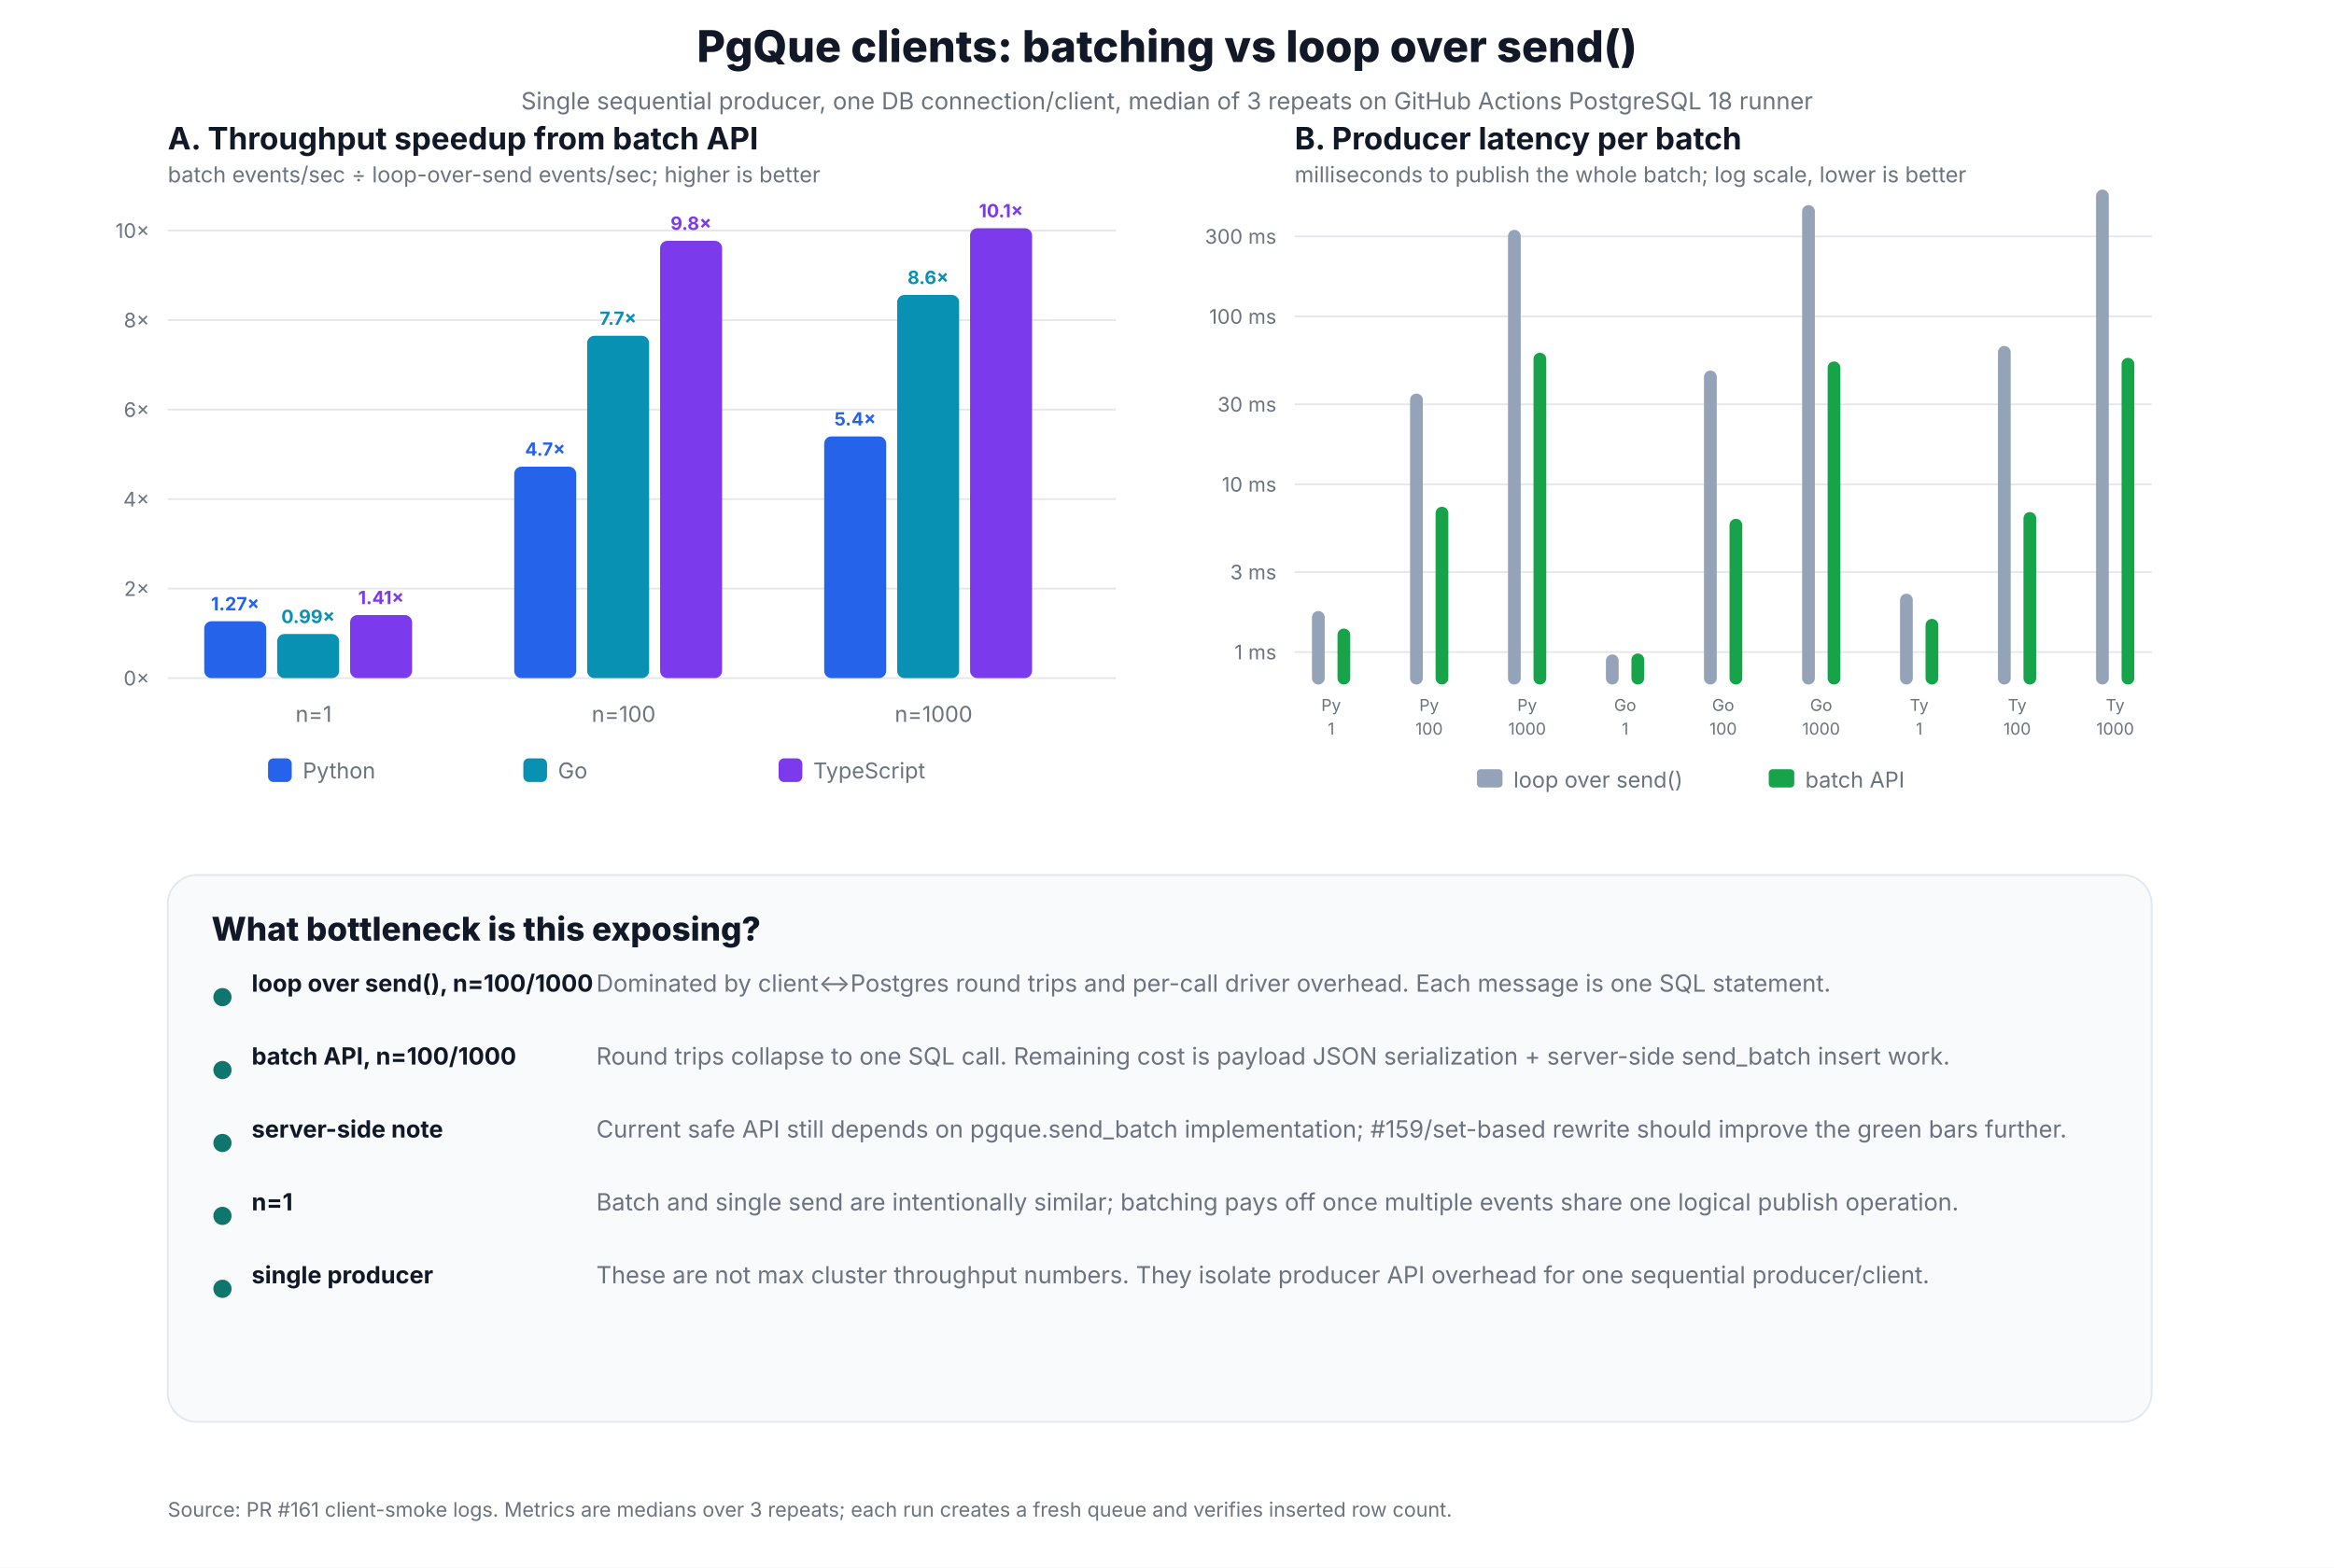
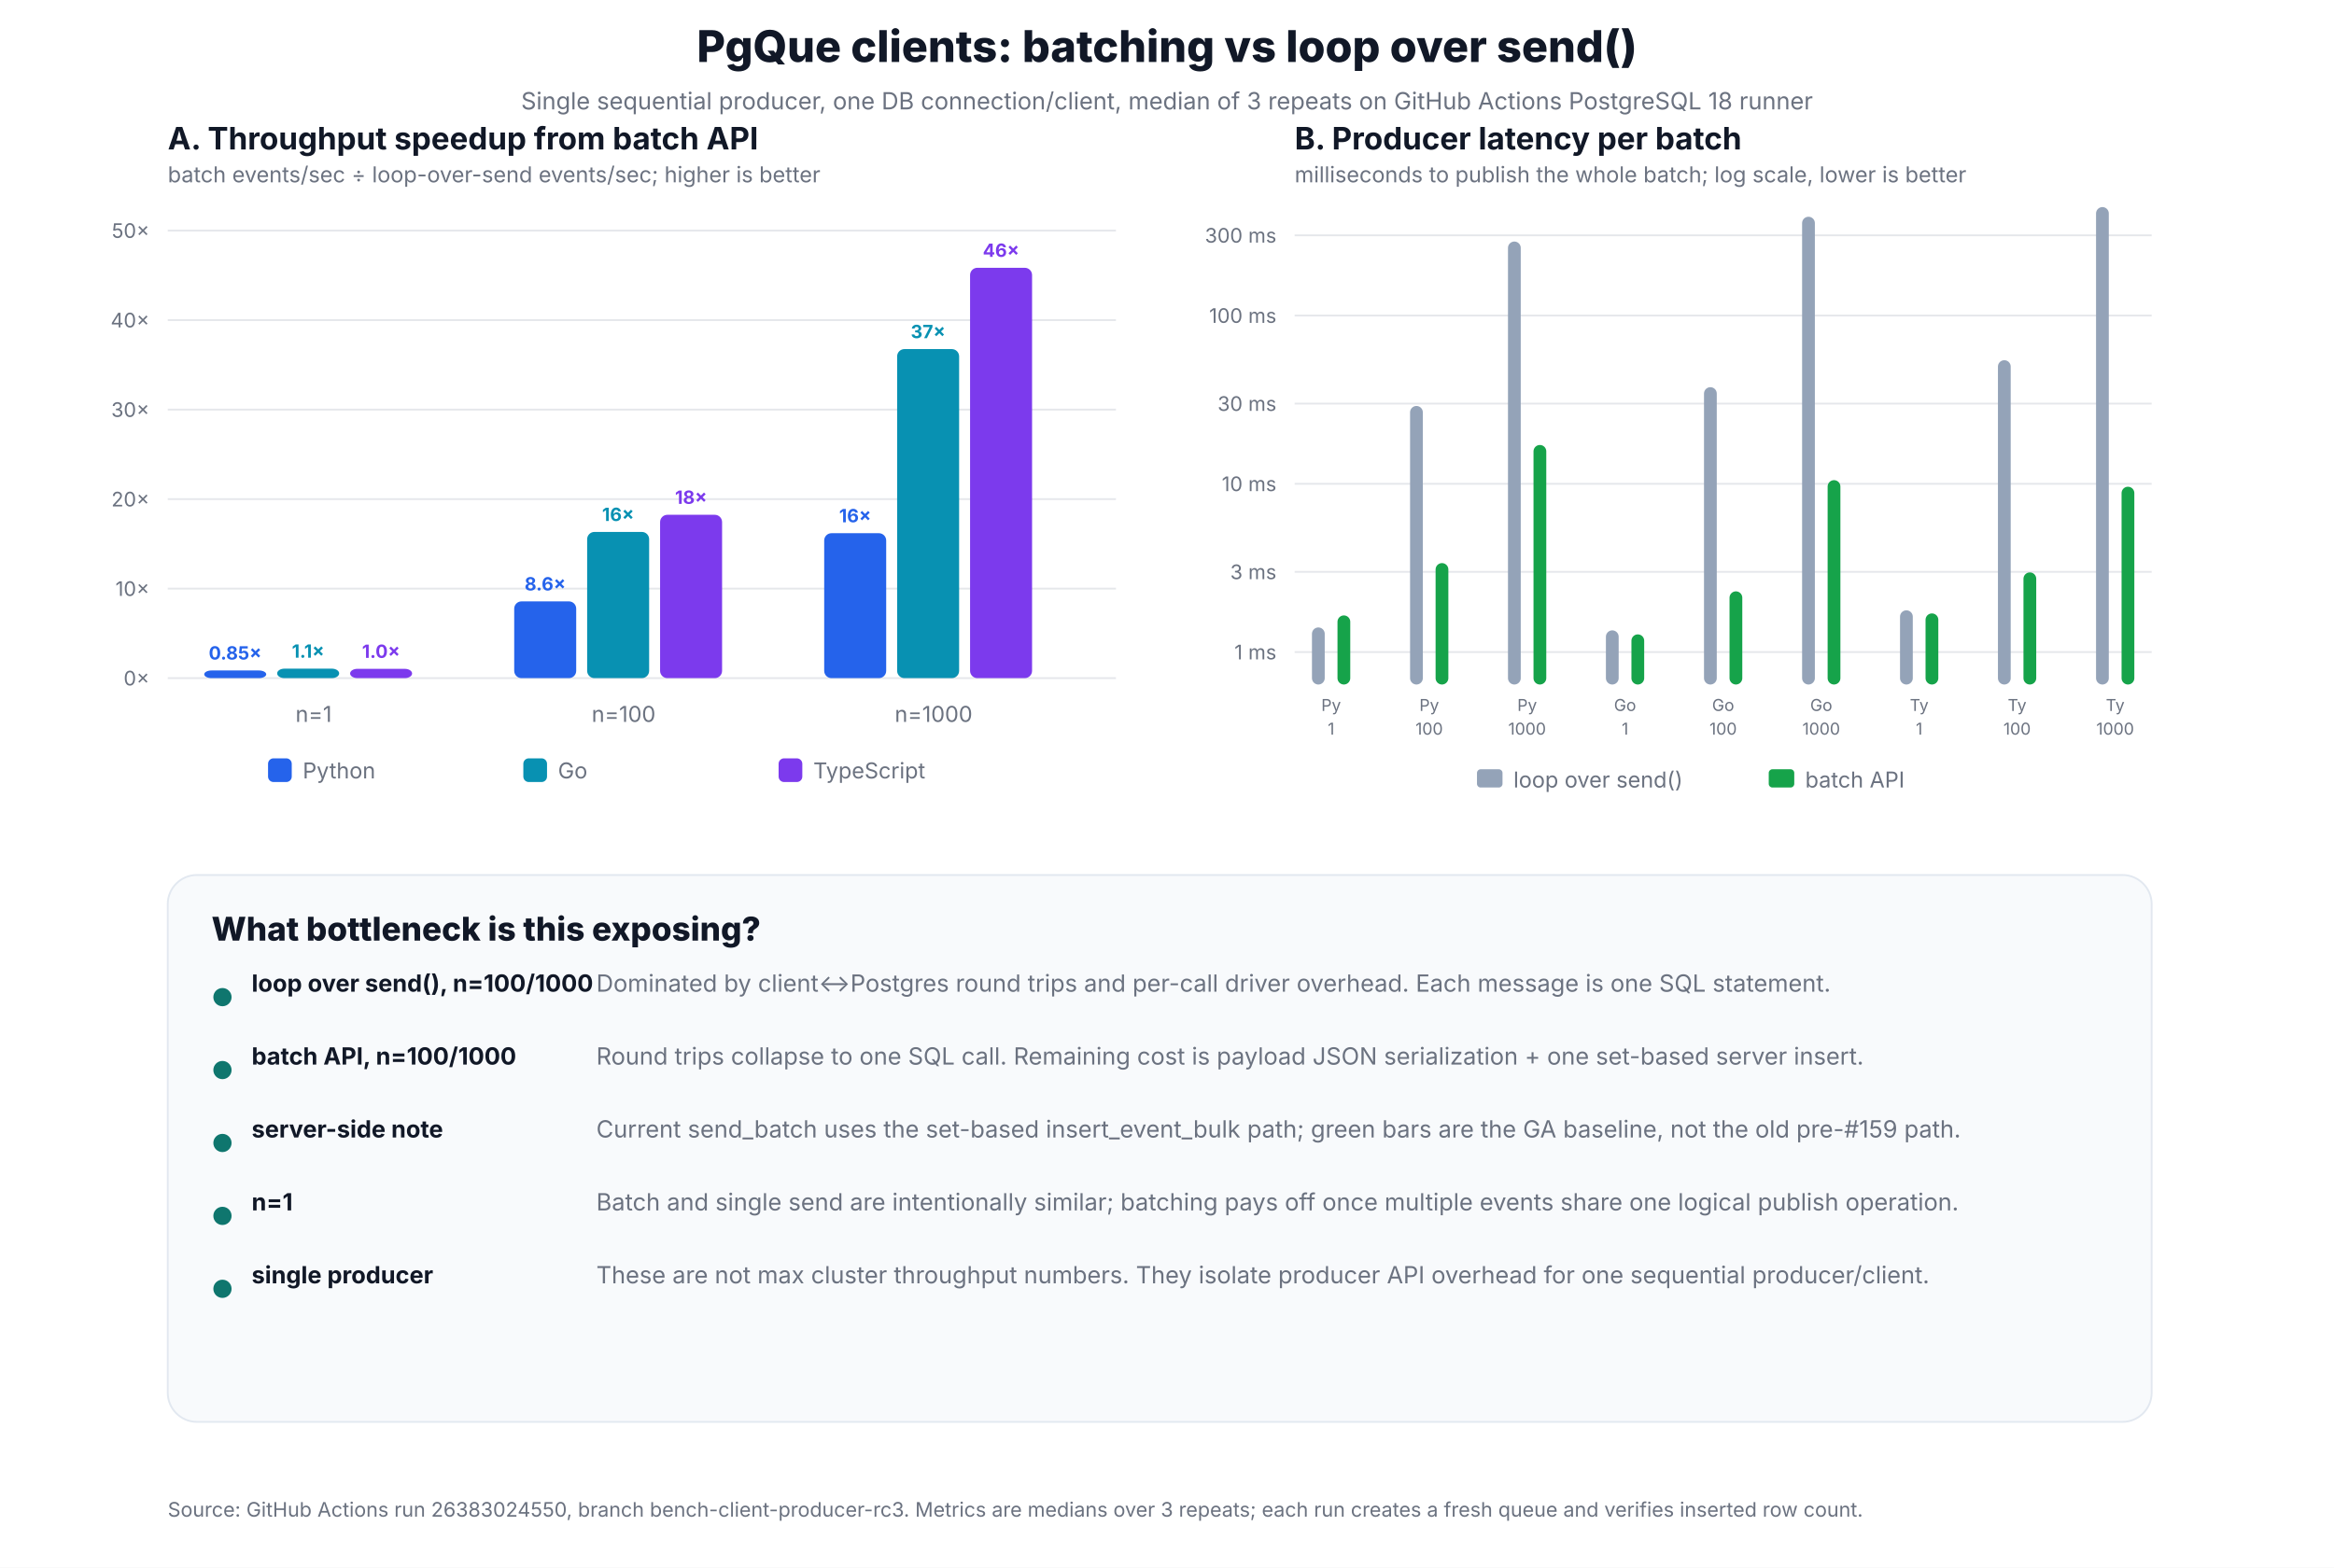
<svg xmlns="http://www.w3.org/2000/svg" width="1280" height="860" viewBox="0 0 1280 860">
-   <rect width="100%" height="100%" fill="#ffffff" />
-   <text x="640.0" y="34" text-anchor="middle" font-family="Inter,Arial,sans-serif" font-size="24" font-weight="800" fill="#111827">PgQue clients: batching vs loop over send()</text>
-   <text x="640.0" y="60" text-anchor="middle" font-family="Inter,Arial,sans-serif" font-size="13" fill="#6b7280">Single sequential producer, one DB connection/client, median of 3 repeats on GitHub Actions PostgreSQL 18 runner</text>
-   <text x="92" y="82" font-family="Inter,Arial,sans-serif" font-size="17" font-weight="700" fill="#111827">A. Throughput speedup from batch API</text>
+   <rect x="0" y="0" width="100%" height="100%" fill="#ffffff" rx="0" />
+   <text x="640" y="34" font-family="Inter,Arial,sans-serif" font-size="24" fill="#111827" text-anchor="middle" font-weight="800">PgQue clients: batching vs loop over send()</text>
+   <text x="640" y="60" font-family="Inter,Arial,sans-serif" font-size="13" fill="#6b7280" text-anchor="middle">Single sequential producer, one DB connection/client, median of 3 repeats on GitHub Actions PostgreSQL 18 runner</text>
+   <text x="92" y="82" font-family="Inter,Arial,sans-serif" font-size="17" fill="#111827" font-weight="700">A. Throughput speedup from batch API</text>
  <text x="92" y="100" font-family="Inter,Arial,sans-serif" font-size="12" fill="#6b7280">batch events/sec ÷ loop-over-send events/sec; higher is better</text>
  <line x1="92" y1="372.0" x2="612" y2="372.0" stroke="#e5e7eb" />
-   <text x="82" y="376.0" text-anchor="end" font-family="Inter,Arial,sans-serif" font-size="11" fill="#6b7280">0×</text>
+   <text x="82" y="376.0" font-family="Inter,Arial,sans-serif" font-size="11" fill="#6b7280" text-anchor="end">0×</text>
  <line x1="92" y1="322.9" x2="612" y2="322.9" stroke="#e5e7eb" />
-   <text x="82" y="326.9" text-anchor="end" font-family="Inter,Arial,sans-serif" font-size="11" fill="#6b7280">2×</text>
+   <text x="82" y="326.9" font-family="Inter,Arial,sans-serif" font-size="11" fill="#6b7280" text-anchor="end">10×</text>
  <line x1="92" y1="273.8" x2="612" y2="273.8" stroke="#e5e7eb" />
-   <text x="82" y="277.8" text-anchor="end" font-family="Inter,Arial,sans-serif" font-size="11" fill="#6b7280">4×</text>
+   <text x="82" y="277.8" font-family="Inter,Arial,sans-serif" font-size="11" fill="#6b7280" text-anchor="end">20×</text>
  <line x1="92" y1="224.7" x2="612" y2="224.7" stroke="#e5e7eb" />
-   <text x="82" y="228.7" text-anchor="end" font-family="Inter,Arial,sans-serif" font-size="11" fill="#6b7280">6×</text>
+   <text x="82" y="228.7" font-family="Inter,Arial,sans-serif" font-size="11" fill="#6b7280" text-anchor="end">30×</text>
  <line x1="92" y1="175.6" x2="612" y2="175.6" stroke="#e5e7eb" />
-   <text x="82" y="179.6" text-anchor="end" font-family="Inter,Arial,sans-serif" font-size="11" fill="#6b7280">8×</text>
+   <text x="82" y="179.6" font-family="Inter,Arial,sans-serif" font-size="11" fill="#6b7280" text-anchor="end">40×</text>
  <line x1="92" y1="126.5" x2="612" y2="126.5" stroke="#e5e7eb" />
-   <text x="82" y="130.5" text-anchor="end" font-family="Inter,Arial,sans-serif" font-size="11" fill="#6b7280">10×</text>
-   <text x="172" y="396" text-anchor="middle" font-family="Inter,Arial,sans-serif" font-size="12" fill="#6b7280">n=1</text>
-   <rect x="112.0" y="340.8" width="34" height="31.2" fill="#2563eb" rx="4" />
-   <text x="129.0" y="334.8" text-anchor="middle" font-family="Inter,Arial,sans-serif" font-size="10" font-weight="700" fill="#2563eb">1.27×</text>
-   <rect x="152.0" y="347.8" width="34" height="24.2" fill="#0891b2" rx="4" />
-   <text x="169.0" y="341.8" text-anchor="middle" font-family="Inter,Arial,sans-serif" font-size="10" font-weight="700" fill="#0891b2">0.99×</text>
-   <rect x="192.0" y="337.4" width="34" height="34.6" fill="#7c3aed" rx="4" />
-   <text x="209.0" y="331.4" text-anchor="middle" font-family="Inter,Arial,sans-serif" font-size="10" font-weight="700" fill="#7c3aed">1.41×</text>
-   <text x="342" y="396" text-anchor="middle" font-family="Inter,Arial,sans-serif" font-size="12" fill="#6b7280">n=100</text>
-   <rect x="282.0" y="256.0" width="34" height="116.0" fill="#2563eb" rx="4" />
-   <text x="299.0" y="250.0" text-anchor="middle" font-family="Inter,Arial,sans-serif" font-size="10" font-weight="700" fill="#2563eb">4.7×</text>
-   <rect x="322.0" y="184.2" width="34" height="187.8" fill="#0891b2" rx="4" />
-   <text x="339.0" y="178.2" text-anchor="middle" font-family="Inter,Arial,sans-serif" font-size="10" font-weight="700" fill="#0891b2">7.7×</text>
-   <rect x="362.0" y="132.1" width="34" height="239.9" fill="#7c3aed" rx="4" />
-   <text x="379.0" y="126.1" text-anchor="middle" font-family="Inter,Arial,sans-serif" font-size="10" font-weight="700" fill="#7c3aed">9.8×</text>
-   <text x="512" y="396" text-anchor="middle" font-family="Inter,Arial,sans-serif" font-size="12" fill="#6b7280">n=1000</text>
-   <rect x="452.0" y="239.4" width="34" height="132.6" fill="#2563eb" rx="4" />
-   <text x="469.0" y="233.4" text-anchor="middle" font-family="Inter,Arial,sans-serif" font-size="10" font-weight="700" fill="#2563eb">5.4×</text>
-   <rect x="492.0" y="161.8" width="34" height="210.2" fill="#0891b2" rx="4" />
-   <text x="509.0" y="155.8" text-anchor="middle" font-family="Inter,Arial,sans-serif" font-size="10" font-weight="700" fill="#0891b2">8.6×</text>
-   <rect x="532.0" y="125.2" width="34" height="246.8" fill="#7c3aed" rx="4" />
-   <text x="549.0" y="119.2" text-anchor="middle" font-family="Inter,Arial,sans-serif" font-size="10" font-weight="700" fill="#7c3aed">10.1×</text>
+   <text x="82" y="130.5" font-family="Inter,Arial,sans-serif" font-size="11" fill="#6b7280" text-anchor="end">50×</text>
+   <text x="172" y="396" font-family="Inter,Arial,sans-serif" font-size="12" fill="#6b7280" text-anchor="middle">n=1</text>
+   <rect x="112.0" y="367.8" width="34" height="4.2" fill="#2563eb" rx="4" />
+   <text x="129.0" y="361.8" font-family="Inter,Arial,sans-serif" font-size="10" fill="#2563eb" text-anchor="middle" font-weight="700">0.85×</text>
+   <rect x="152.0" y="366.8" width="34" height="5.2" fill="#0891b2" rx="4" />
+   <text x="169.0" y="360.8" font-family="Inter,Arial,sans-serif" font-size="10" fill="#0891b2" text-anchor="middle" font-weight="700">1.1×</text>
+   <rect x="192.0" y="366.9" width="34" height="5.1" fill="#7c3aed" rx="4" />
+   <text x="209.0" y="360.9" font-family="Inter,Arial,sans-serif" font-size="10" fill="#7c3aed" text-anchor="middle" font-weight="700">1.0×</text>
+   <text x="342" y="396" font-family="Inter,Arial,sans-serif" font-size="12" fill="#6b7280" text-anchor="middle">n=100</text>
+   <rect x="282.0" y="329.9" width="34" height="42.1" fill="#2563eb" rx="4" />
+   <text x="299.0" y="323.9" font-family="Inter,Arial,sans-serif" font-size="10" fill="#2563eb" text-anchor="middle" font-weight="700">8.6×</text>
+   <rect x="322.0" y="291.8" width="34" height="80.2" fill="#0891b2" rx="4" />
+   <text x="339.0" y="285.8" font-family="Inter,Arial,sans-serif" font-size="10" fill="#0891b2" text-anchor="middle" font-weight="700">16×</text>
+   <rect x="362.0" y="282.4" width="34" height="89.6" fill="#7c3aed" rx="4" />
+   <text x="379.0" y="276.4" font-family="Inter,Arial,sans-serif" font-size="10" fill="#7c3aed" text-anchor="middle" font-weight="700">18×</text>
+   <text x="512" y="396" font-family="Inter,Arial,sans-serif" font-size="12" fill="#6b7280" text-anchor="middle">n=1000</text>
+   <rect x="452.0" y="292.5" width="34" height="79.5" fill="#2563eb" rx="4" />
+   <text x="469.0" y="286.5" font-family="Inter,Arial,sans-serif" font-size="10" fill="#2563eb" text-anchor="middle" font-weight="700">16×</text>
+   <rect x="492.0" y="191.5" width="34" height="180.5" fill="#0891b2" rx="4" />
+   <text x="509.0" y="185.5" font-family="Inter,Arial,sans-serif" font-size="10" fill="#0891b2" text-anchor="middle" font-weight="700">37×</text>
+   <rect x="532.0" y="146.9" width="34" height="225.1" fill="#7c3aed" rx="4" />
+   <text x="549.0" y="140.9" font-family="Inter,Arial,sans-serif" font-size="10" fill="#7c3aed" text-anchor="middle" font-weight="700">46×</text>
  <rect x="147" y="416" width="13" height="13" fill="#2563eb" rx="3" />
  <text x="166" y="427" font-family="Inter,Arial,sans-serif" font-size="12" fill="#6b7280">Python</text>
  <rect x="287" y="416" width="13" height="13" fill="#0891b2" rx="3" />
  <text x="306" y="427" font-family="Inter,Arial,sans-serif" font-size="12" fill="#6b7280">Go</text>
  <rect x="427" y="416" width="13" height="13" fill="#7c3aed" rx="3" />
  <text x="446" y="427" font-family="Inter,Arial,sans-serif" font-size="12" fill="#6b7280">TypeScript</text>
-   <text x="710" y="82" font-family="Inter,Arial,sans-serif" font-size="17" font-weight="700" fill="#111827">B. Producer latency per batch</text>
+   <text x="710" y="82" font-family="Inter,Arial,sans-serif" font-size="17" fill="#111827" font-weight="700">B. Producer latency per batch</text>
  <text x="710" y="100" font-family="Inter,Arial,sans-serif" font-size="12" fill="#6b7280">milliseconds to publish the whole batch; log scale, lower is better</text>
  <line x1="710" y1="357.7" x2="1180" y2="357.7" stroke="#e5e7eb" />
-   <text x="700" y="361.7" text-anchor="end" font-family="Inter,Arial,sans-serif" font-size="11" fill="#6b7280">1 ms</text>
-   <line x1="710" y1="313.8" x2="1180" y2="313.8" stroke="#e5e7eb" />
-   <text x="700" y="317.8" text-anchor="end" font-family="Inter,Arial,sans-serif" font-size="11" fill="#6b7280">3 ms</text>
-   <line x1="710" y1="265.7" x2="1180" y2="265.7" stroke="#e5e7eb" />
-   <text x="700" y="269.7" text-anchor="end" font-family="Inter,Arial,sans-serif" font-size="11" fill="#6b7280">10 ms</text>
-   <line x1="710" y1="221.8" x2="1180" y2="221.8" stroke="#e5e7eb" />
-   <text x="700" y="225.8" text-anchor="end" font-family="Inter,Arial,sans-serif" font-size="11" fill="#6b7280">30 ms</text>
-   <line x1="710" y1="173.6" x2="1180" y2="173.6" stroke="#e5e7eb" />
-   <text x="700" y="177.6" text-anchor="end" font-family="Inter,Arial,sans-serif" font-size="11" fill="#6b7280">100 ms</text>
-   <line x1="710" y1="129.7" x2="1180" y2="129.7" stroke="#e5e7eb" />
-   <text x="700" y="133.7" text-anchor="end" font-family="Inter,Arial,sans-serif" font-size="11" fill="#6b7280">300 ms</text>
-   <line x1="723.0" y1="372.0" x2="723.0" y2="338.7" stroke="#94a3b8" stroke-width="7" stroke-linecap="round" />
-   <line x1="737.0" y1="372.0" x2="737.0" y2="348.3" stroke="#16a34a" stroke-width="7" stroke-linecap="round" />
-   <text x="730.0" y="390" text-anchor="middle" font-family="Inter,Arial,sans-serif" font-size="9" fill="#6b7280">Py</text>
-   <text x="730.0" y="403" text-anchor="middle" font-family="Inter,Arial,sans-serif" font-size="9" fill="#6b7280">1</text>
-   <line x1="776.8" y1="372.0" x2="776.8" y2="219.4" stroke="#94a3b8" stroke-width="7" stroke-linecap="round" />
-   <line x1="790.8" y1="372.0" x2="790.8" y2="281.5" stroke="#16a34a" stroke-width="7" stroke-linecap="round" />
-   <text x="783.75" y="390" text-anchor="middle" font-family="Inter,Arial,sans-serif" font-size="9" fill="#6b7280">Py</text>
-   <text x="783.75" y="403" text-anchor="middle" font-family="Inter,Arial,sans-serif" font-size="9" fill="#6b7280">100</text>
-   <line x1="830.5" y1="372.0" x2="830.5" y2="129.6" stroke="#94a3b8" stroke-width="7" stroke-linecap="round" />
-   <line x1="844.5" y1="372.0" x2="844.5" y2="197.0" stroke="#16a34a" stroke-width="7" stroke-linecap="round" />
-   <text x="837.5" y="390" text-anchor="middle" font-family="Inter,Arial,sans-serif" font-size="9" fill="#6b7280">Py</text>
-   <text x="837.5" y="403" text-anchor="middle" font-family="Inter,Arial,sans-serif" font-size="9" fill="#6b7280">1000</text>
-   <line x1="884.2" y1="372.0" x2="884.2" y2="362.5" stroke="#94a3b8" stroke-width="7" stroke-linecap="round" />
-   <line x1="898.2" y1="372.0" x2="898.2" y2="362.0" stroke="#16a34a" stroke-width="7" stroke-linecap="round" />
-   <text x="891.25" y="390" text-anchor="middle" font-family="Inter,Arial,sans-serif" font-size="9" fill="#6b7280">Go</text>
-   <text x="891.25" y="403" text-anchor="middle" font-family="Inter,Arial,sans-serif" font-size="9" fill="#6b7280">1</text>
-   <line x1="938.0" y1="372.0" x2="938.0" y2="206.8" stroke="#94a3b8" stroke-width="7" stroke-linecap="round" />
-   <line x1="952.0" y1="372.0" x2="952.0" y2="288.1" stroke="#16a34a" stroke-width="7" stroke-linecap="round" />
-   <text x="945.0" y="390" text-anchor="middle" font-family="Inter,Arial,sans-serif" font-size="9" fill="#6b7280">Go</text>
-   <text x="945.0" y="403" text-anchor="middle" font-family="Inter,Arial,sans-serif" font-size="9" fill="#6b7280">100</text>
-   <line x1="991.8" y1="372.0" x2="991.8" y2="116.0" stroke="#94a3b8" stroke-width="7" stroke-linecap="round" />
-   <line x1="1005.8" y1="372.0" x2="1005.8" y2="201.8" stroke="#16a34a" stroke-width="7" stroke-linecap="round" />
-   <text x="998.75" y="390" text-anchor="middle" font-family="Inter,Arial,sans-serif" font-size="9" fill="#6b7280">Go</text>
-   <text x="998.75" y="403" text-anchor="middle" font-family="Inter,Arial,sans-serif" font-size="9" fill="#6b7280">1000</text>
-   <line x1="1045.5" y1="372.0" x2="1045.5" y2="329.2" stroke="#94a3b8" stroke-width="7" stroke-linecap="round" />
-   <line x1="1059.5" y1="372.0" x2="1059.5" y2="343.0" stroke="#16a34a" stroke-width="7" stroke-linecap="round" />
-   <text x="1052.5" y="390" text-anchor="middle" font-family="Inter,Arial,sans-serif" font-size="9" fill="#6b7280">Ty</text>
-   <text x="1052.5" y="403" text-anchor="middle" font-family="Inter,Arial,sans-serif" font-size="9" fill="#6b7280">1</text>
-   <line x1="1099.2" y1="372.0" x2="1099.2" y2="193.3" stroke="#94a3b8" stroke-width="7" stroke-linecap="round" />
-   <line x1="1113.2" y1="372.0" x2="1113.2" y2="284.4" stroke="#16a34a" stroke-width="7" stroke-linecap="round" />
-   <text x="1106.25" y="390" text-anchor="middle" font-family="Inter,Arial,sans-serif" font-size="9" fill="#6b7280">Ty</text>
-   <text x="1106.25" y="403" text-anchor="middle" font-family="Inter,Arial,sans-serif" font-size="9" fill="#6b7280">100</text>
-   <line x1="1153.0" y1="372.0" x2="1153.0" y2="107.5" stroke="#94a3b8" stroke-width="7" stroke-linecap="round" />
-   <line x1="1167.0" y1="372.0" x2="1167.0" y2="199.8" stroke="#16a34a" stroke-width="7" stroke-linecap="round" />
-   <text x="1160.0" y="390" text-anchor="middle" font-family="Inter,Arial,sans-serif" font-size="9" fill="#6b7280">Ty</text>
-   <text x="1160.0" y="403" text-anchor="middle" font-family="Inter,Arial,sans-serif" font-size="9" fill="#6b7280">1000</text>
+   <text x="700" y="361.7" font-family="Inter,Arial,sans-serif" font-size="11" fill="#6b7280" text-anchor="end">1 ms</text>
+   <line x1="710" y1="313.7" x2="1180" y2="313.7" stroke="#e5e7eb" />
+   <text x="700" y="317.7" font-family="Inter,Arial,sans-serif" font-size="11" fill="#6b7280" text-anchor="end">3 ms</text>
+   <line x1="710" y1="265.4" x2="1180" y2="265.4" stroke="#e5e7eb" />
+   <text x="700" y="269.4" font-family="Inter,Arial,sans-serif" font-size="11" fill="#6b7280" text-anchor="end">10 ms</text>
+   <line x1="710" y1="221.4" x2="1180" y2="221.4" stroke="#e5e7eb" />
+   <text x="700" y="225.4" font-family="Inter,Arial,sans-serif" font-size="11" fill="#6b7280" text-anchor="end">30 ms</text>
+   <line x1="710" y1="173.1" x2="1180" y2="173.1" stroke="#e5e7eb" />
+   <text x="700" y="177.1" font-family="Inter,Arial,sans-serif" font-size="11" fill="#6b7280" text-anchor="end">100 ms</text>
+   <line x1="710" y1="129.1" x2="1180" y2="129.1" stroke="#e5e7eb" />
+   <text x="700" y="133.1" font-family="Inter,Arial,sans-serif" font-size="11" fill="#6b7280" text-anchor="end">300 ms</text>
+   <line x1="723.0" y1="372.0" x2="723.0" y2="347.7" stroke="#94a3b8" stroke-width="7" stroke-linecap="round" />
+   <line x1="737.0" y1="372.0" x2="737.0" y2="341.1" stroke="#16a34a" stroke-width="7" stroke-linecap="round" />
+   <text x="730.0" y="390" font-family="Inter,Arial,sans-serif" font-size="9" fill="#6b7280" text-anchor="middle">Py</text>
+   <text x="730.0" y="403" font-family="Inter,Arial,sans-serif" font-size="9" fill="#6b7280" text-anchor="middle">1</text>
+   <line x1="776.8" y1="372.0" x2="776.8" y2="226.2" stroke="#94a3b8" stroke-width="7" stroke-linecap="round" />
+   <line x1="790.8" y1="372.0" x2="790.8" y2="312.4" stroke="#16a34a" stroke-width="7" stroke-linecap="round" />
+   <text x="783.8" y="390" font-family="Inter,Arial,sans-serif" font-size="9" fill="#6b7280" text-anchor="middle">Py</text>
+   <text x="783.8" y="403" font-family="Inter,Arial,sans-serif" font-size="9" fill="#6b7280" text-anchor="middle">100</text>
+   <line x1="830.5" y1="372.0" x2="830.5" y2="136.0" stroke="#94a3b8" stroke-width="7" stroke-linecap="round" />
+   <line x1="844.5" y1="372.0" x2="844.5" y2="247.6" stroke="#16a34a" stroke-width="7" stroke-linecap="round" />
+   <text x="837.5" y="390" font-family="Inter,Arial,sans-serif" font-size="9" fill="#6b7280" text-anchor="middle">Py</text>
+   <text x="837.5" y="403" font-family="Inter,Arial,sans-serif" font-size="9" fill="#6b7280" text-anchor="middle">1000</text>
+   <line x1="884.2" y1="372.0" x2="884.2" y2="349.3" stroke="#94a3b8" stroke-width="7" stroke-linecap="round" />
+   <line x1="898.2" y1="372.0" x2="898.2" y2="351.5" stroke="#16a34a" stroke-width="7" stroke-linecap="round" />
+   <text x="891.2" y="390" font-family="Inter,Arial,sans-serif" font-size="9" fill="#6b7280" text-anchor="middle">Go</text>
+   <text x="891.2" y="403" font-family="Inter,Arial,sans-serif" font-size="9" fill="#6b7280" text-anchor="middle">1</text>
+   <line x1="938.0" y1="372.0" x2="938.0" y2="215.9" stroke="#94a3b8" stroke-width="7" stroke-linecap="round" />
+   <line x1="952.0" y1="372.0" x2="952.0" y2="327.9" stroke="#16a34a" stroke-width="7" stroke-linecap="round" />
+   <text x="945.0" y="390" font-family="Inter,Arial,sans-serif" font-size="9" fill="#6b7280" text-anchor="middle">Go</text>
+   <text x="945.0" y="403" font-family="Inter,Arial,sans-serif" font-size="9" fill="#6b7280" text-anchor="middle">100</text>
+   <line x1="991.8" y1="372.0" x2="991.8" y2="122.4" stroke="#94a3b8" stroke-width="7" stroke-linecap="round" />
+   <line x1="1005.8" y1="372.0" x2="1005.8" y2="266.9" stroke="#16a34a" stroke-width="7" stroke-linecap="round" />
+   <text x="998.8" y="390" font-family="Inter,Arial,sans-serif" font-size="9" fill="#6b7280" text-anchor="middle">Go</text>
+   <text x="998.8" y="403" font-family="Inter,Arial,sans-serif" font-size="9" fill="#6b7280" text-anchor="middle">1000</text>
+   <line x1="1045.5" y1="372.0" x2="1045.5" y2="338.3" stroke="#94a3b8" stroke-width="7" stroke-linecap="round" />
+   <line x1="1059.5" y1="372.0" x2="1059.5" y2="340.0" stroke="#16a34a" stroke-width="7" stroke-linecap="round" />
+   <text x="1052.5" y="390" font-family="Inter,Arial,sans-serif" font-size="9" fill="#6b7280" text-anchor="middle">Ty</text>
+   <text x="1052.5" y="403" font-family="Inter,Arial,sans-serif" font-size="9" fill="#6b7280" text-anchor="middle">1</text>
+   <line x1="1099.2" y1="372.0" x2="1099.2" y2="201.1" stroke="#94a3b8" stroke-width="7" stroke-linecap="round" />
+   <line x1="1113.2" y1="372.0" x2="1113.2" y2="317.5" stroke="#16a34a" stroke-width="7" stroke-linecap="round" />
+   <text x="1106.2" y="390" font-family="Inter,Arial,sans-serif" font-size="9" fill="#6b7280" text-anchor="middle">Ty</text>
+   <text x="1106.2" y="403" font-family="Inter,Arial,sans-serif" font-size="9" fill="#6b7280" text-anchor="middle">100</text>
+   <line x1="1153.0" y1="372.0" x2="1153.0" y2="117.1" stroke="#94a3b8" stroke-width="7" stroke-linecap="round" />
+   <line x1="1167.0" y1="372.0" x2="1167.0" y2="270.5" stroke="#16a34a" stroke-width="7" stroke-linecap="round" />
+   <text x="1160.0" y="390" font-family="Inter,Arial,sans-serif" font-size="9" fill="#6b7280" text-anchor="middle">Ty</text>
+   <text x="1160.0" y="403" font-family="Inter,Arial,sans-serif" font-size="9" fill="#6b7280" text-anchor="middle">1000</text>
  <rect x="810" y="422" width="14" height="10" fill="#94a3b8" rx="2" />
  <text x="830" y="432" font-family="Inter,Arial,sans-serif" font-size="12" fill="#6b7280">loop over send()</text>
  <rect x="970" y="422" width="14" height="10" fill="#16a34a" rx="2" />
  <text x="990" y="432" font-family="Inter,Arial,sans-serif" font-size="12" fill="#6b7280">batch API</text>
-   <rect x="92" y="480" width="1088" height="300" fill="#f8fafc" stroke="#e2e8f0" rx="16" />
-   <text x="116" y="516" font-family="Inter,Arial,sans-serif" font-size="18" font-weight="800" fill="#111827">What bottleneck is this exposing?</text>
+   <rect x="92" y="480" width="1088" height="300" fill="#f8fafc" rx="16" stroke="#e2e8f0" />
+   <text x="116" y="516" font-family="Inter,Arial,sans-serif" font-size="18" fill="#111827" font-weight="800">What bottleneck is this exposing?</text>
  <circle cx="122" cy="547" r="5" fill="#0f766e" />
-   <text x="138" y="544" font-family="Inter,Arial,sans-serif" font-size="13" font-weight="700" fill="#111827">loop over send(), n=100/1000</text>
+   <text x="138" y="544" font-family="Inter,Arial,sans-serif" font-size="13" fill="#111827" font-weight="700">loop over send(), n=100/1000</text>
  <text x="327" y="544" font-family="Inter,Arial,sans-serif" font-size="13" fill="#6b7280">Dominated by client↔Postgres round trips and per-call driver overhead. Each message is one SQL statement.</text>
  <circle cx="122" cy="587" r="5" fill="#0f766e" />
-   <text x="138" y="584" font-family="Inter,Arial,sans-serif" font-size="13" font-weight="700" fill="#111827">batch API, n=100/1000</text>
-   <text x="327" y="584" font-family="Inter,Arial,sans-serif" font-size="13" fill="#6b7280">Round trips collapse to one SQL call. Remaining cost is payload JSON serialization + server-side send_batch insert work.</text>
+   <text x="138" y="584" font-family="Inter,Arial,sans-serif" font-size="13" fill="#111827" font-weight="700">batch API, n=100/1000</text>
+   <text x="327" y="584" font-family="Inter,Arial,sans-serif" font-size="13" fill="#6b7280">Round trips collapse to one SQL call. Remaining cost is payload JSON serialization + one set-based server insert.</text>
  <circle cx="122" cy="627" r="5" fill="#0f766e" />
-   <text x="138" y="624" font-family="Inter,Arial,sans-serif" font-size="13" font-weight="700" fill="#111827">server-side note</text>
-   <text x="327" y="624" font-family="Inter,Arial,sans-serif" font-size="13" fill="#6b7280">Current safe API still depends on pgque.send_batch implementation; #159/set-based rewrite should improve the green bars further.</text>
+   <text x="138" y="624" font-family="Inter,Arial,sans-serif" font-size="13" fill="#111827" font-weight="700">server-side note</text>
+   <text x="327" y="624" font-family="Inter,Arial,sans-serif" font-size="13" fill="#6b7280">Current send_batch uses the set-based insert_event_bulk path; green bars are the GA baseline, not the old pre-#159 path.</text>
  <circle cx="122" cy="667" r="5" fill="#0f766e" />
-   <text x="138" y="664" font-family="Inter,Arial,sans-serif" font-size="13" font-weight="700" fill="#111827">n=1</text>
+   <text x="138" y="664" font-family="Inter,Arial,sans-serif" font-size="13" fill="#111827" font-weight="700">n=1</text>
  <text x="327" y="664" font-family="Inter,Arial,sans-serif" font-size="13" fill="#6b7280">Batch and single send are intentionally similar; batching pays off once multiple events share one logical publish operation.</text>
  <circle cx="122" cy="707" r="5" fill="#0f766e" />
-   <text x="138" y="704" font-family="Inter,Arial,sans-serif" font-size="13" font-weight="700" fill="#111827">single producer</text>
+   <text x="138" y="704" font-family="Inter,Arial,sans-serif" font-size="13" fill="#111827" font-weight="700">single producer</text>
  <text x="327" y="704" font-family="Inter,Arial,sans-serif" font-size="13" fill="#6b7280">These are not max cluster throughput numbers. They isolate producer API overhead for one sequential producer/client.</text>
-   <text x="92" y="832" font-family="Inter,Arial,sans-serif" font-size="11" fill="#6b7280">Source: PR #161 client-smoke logs. Metrics are medians over 3 repeats; each run creates a fresh queue and verifies inserted row count.</text>
+   <text x="92" y="832" font-family="Inter,Arial,sans-serif" font-size="11" fill="#6b7280">Source: GitHub Actions run 26383024550, branch bench-client-producer-rc3. Metrics are medians over 3 repeats; each run creates a fresh queue and verifies inserted row count.</text>
</svg>
